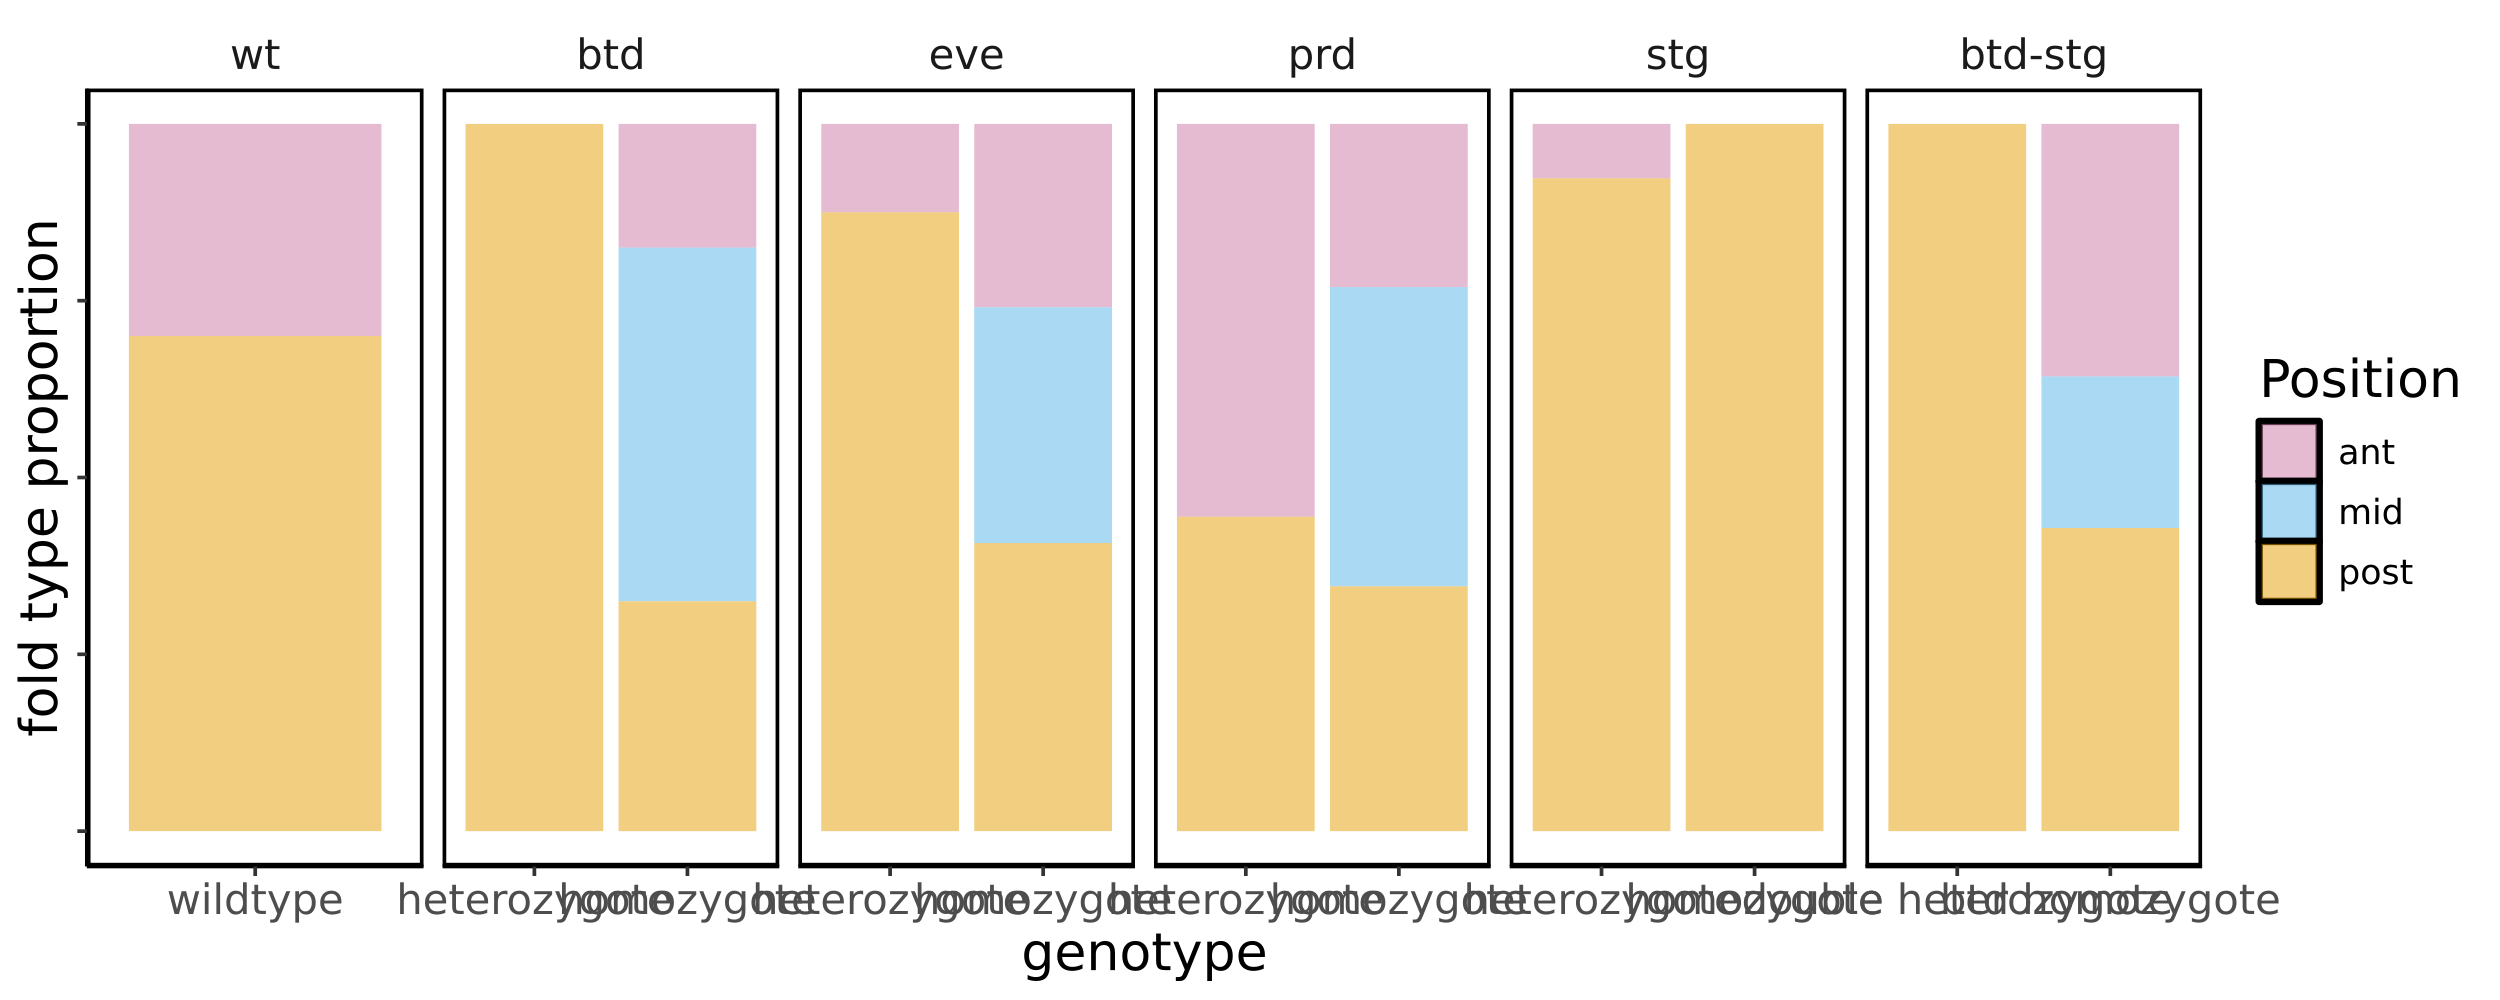
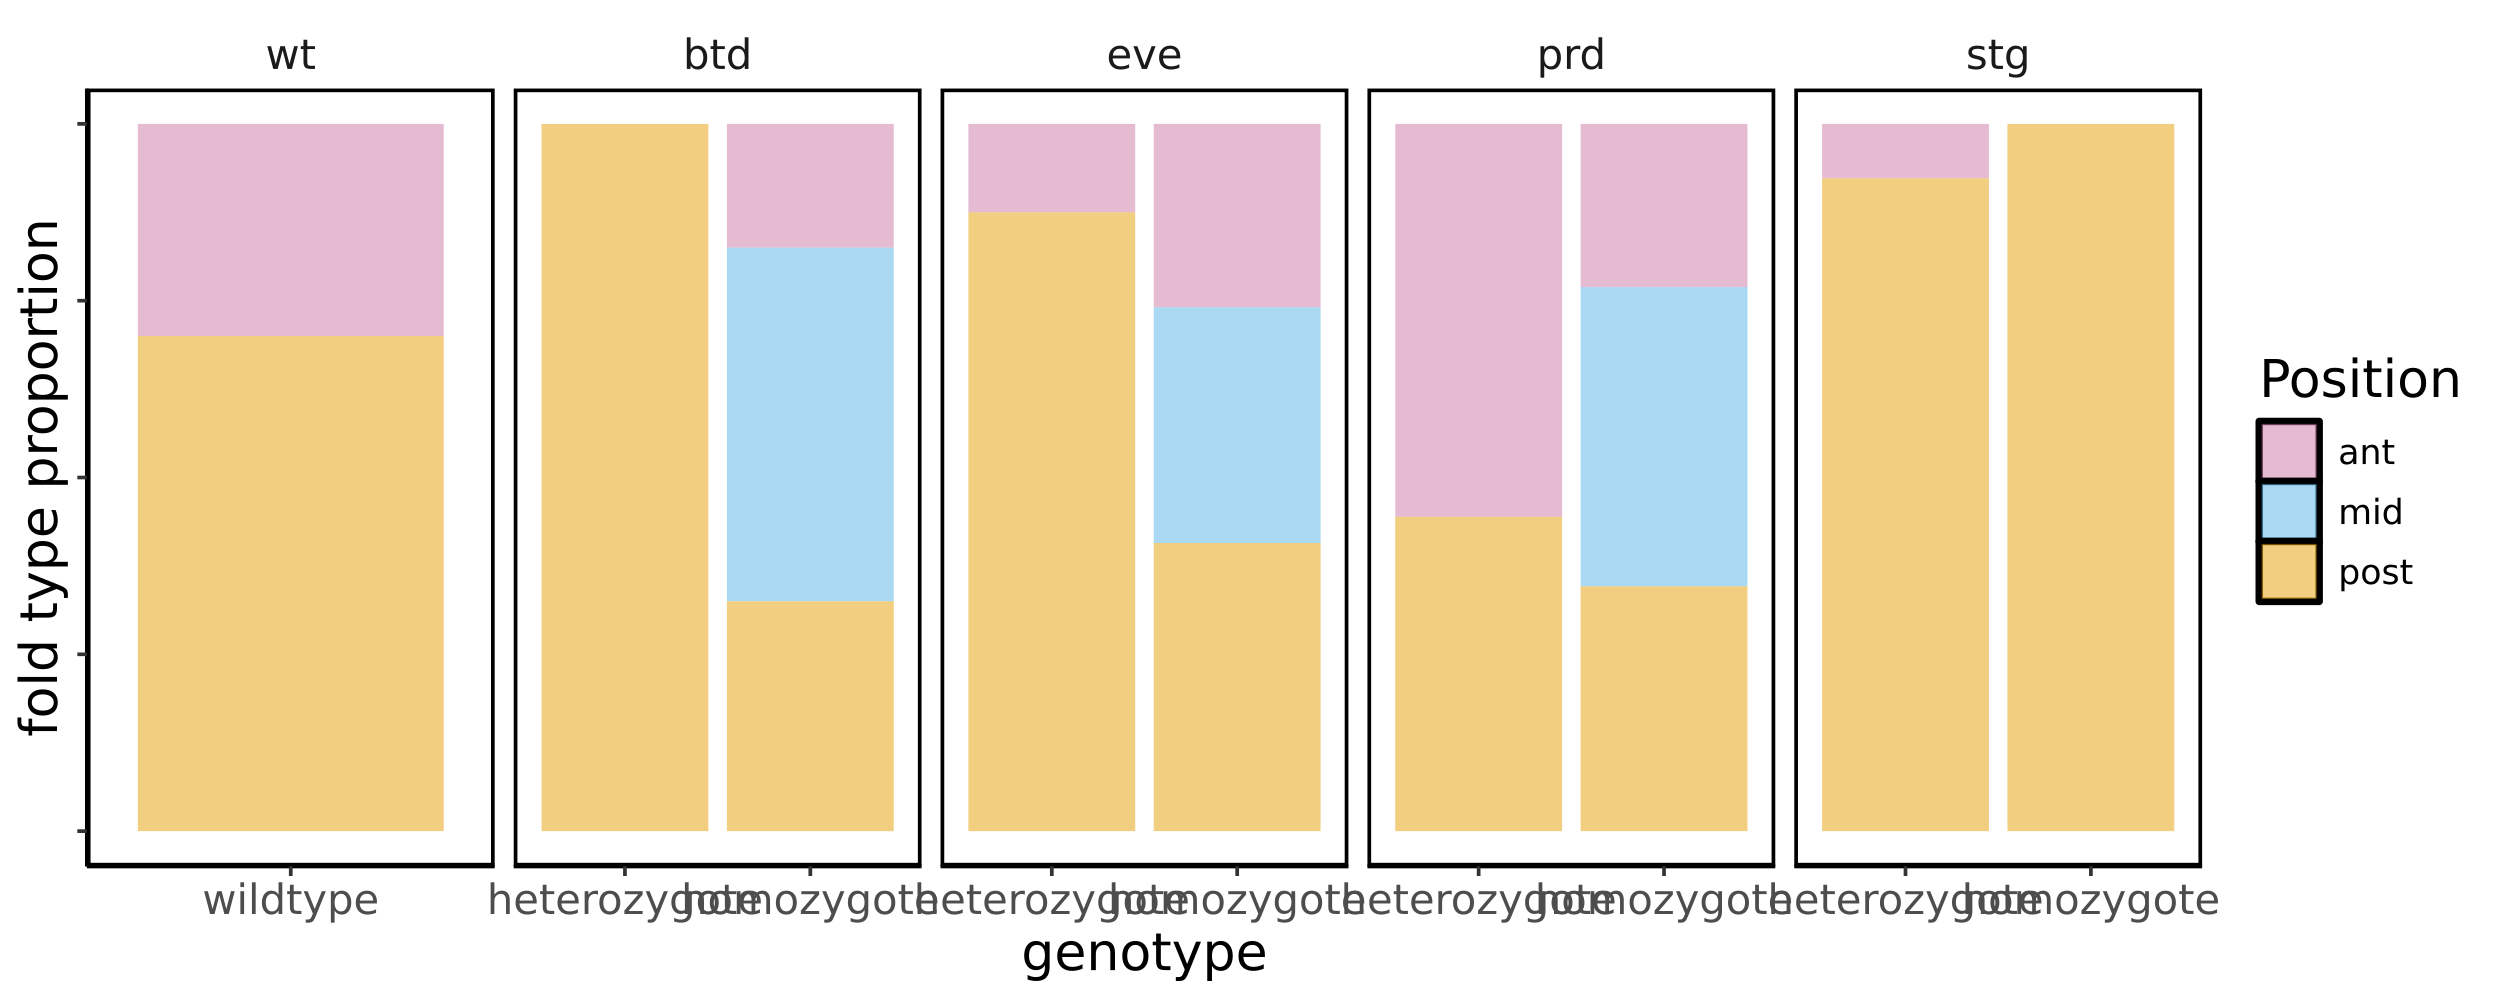
<svg xmlns="http://www.w3.org/2000/svg" class="svglite" width="720.00pt" height="288.00pt" viewBox="0 0 720.00 288.00">
  <defs>
    <style type="text/css">
    .svglite line, .svglite polyline, .svglite polygon, .svglite path, .svglite rect, .svglite circle {
      fill: none;
      stroke: #000000;
      stroke-linecap: round;
      stroke-linejoin: round;
      stroke-miterlimit: 10.00;
    }
    .svglite text {
      white-space: pre;
    }
  </style>
  </defs>
  <rect width="100%" height="100%" style="stroke: none; fill: #FFFFFF;" />
  <defs>
    <clipPath id="cpMC4wMHw3MjAuMDB8MC4wMHwyODguMDA=">
      <rect x="0.00" y="0.00" width="720.00" height="288.00" />
    </clipPath>
  </defs>
  <g clip-path="url(#cpMC4wMHw3MjAuMDB8MC4wMHwyODguMDA=)">
    <rect x="0" y="0.00" width="720.00" height="288.00" style="stroke-width: 1.07; stroke: #FFFFFF; fill: #FFFFFF;" />
  </g>
  <defs>
-     <clipPath id="cpMjUuMDF8MTIxLjk4fDI1LjQ5fDI0OS41NQ==">
-       <rect x="25.01" y="25.49" width="96.97" height="224.06" />
+     <clipPath id="cpMjUuMDF8MTQyLjQ3fDI1LjQ5fDI0OS41NQ==">
+       <rect x="25.01" y="25.49" width="117.46" height="224.06" />
    </clipPath>
  </defs>
-   <g clip-path="url(#cpMjUuMDF8MTIxLjk4fDI1LjQ5fDI0OS41NQ==)">
-     <rect x="25.01" y="25.49" width="96.97" height="224.06" style="stroke-width: 2.13; fill: #FFFFFF;" />
-     <rect x="37.13" y="35.68" width="72.73" height="61.11" style="stroke-width: 1.07; stroke: none; stroke-linecap: butt; stroke-linejoin: miter; fill: #CC79A7; fill-opacity: 0.50;" />
-     <rect x="37.13" y="96.78" width="72.73" height="142.58" style="stroke-width: 1.07; stroke: none; stroke-linecap: butt; stroke-linejoin: miter; fill: #E69F03; fill-opacity: 0.50;" />
+   <g clip-path="url(#cpMjUuMDF8MTQyLjQ3fDI1LjQ5fDI0OS41NQ==)">
+     <rect x="25.01" y="25.49" width="117.46" height="224.06" style="stroke-width: 2.13; fill: #FFFFFF;" />
+     <rect x="39.70" y="35.68" width="88.09" height="61.11" style="stroke-width: 1.07; stroke: none; stroke-linecap: butt; stroke-linejoin: miter; fill: #CC79A7; fill-opacity: 0.50;" />
+     <rect x="39.70" y="96.78" width="88.09" height="142.58" style="stroke-width: 1.07; stroke: none; stroke-linecap: butt; stroke-linejoin: miter; fill: #E69F03; fill-opacity: 0.50;" />
  </g>
  <g clip-path="url(#cpMC4wMHw3MjAuMDB8MC4wMHwyODguMDA=)">
</g>
  <defs>
-     <clipPath id="cpMTI3LjQ2fDIyNC40M3wyNS40OXwyNDkuNTU=">
-       <rect x="127.46" y="25.49" width="96.97" height="224.06" />
+     <clipPath id="cpMTQ3Ljk1fDI2NS40MHwyNS40OXwyNDkuNTU=">
+       <rect x="147.95" y="25.49" width="117.46" height="224.06" />
    </clipPath>
  </defs>
-   <g clip-path="url(#cpMTI3LjQ2fDIyNC40M3wyNS40OXwyNDkuNTU=)">
-     <rect x="127.46" y="25.49" width="96.97" height="224.06" style="stroke-width: 2.13; fill: #FFFFFF;" />
-     <rect x="134.07" y="35.68" width="39.67" height="203.69" style="stroke-width: 1.07; stroke: none; stroke-linecap: butt; stroke-linejoin: miter; fill: #E69F03; fill-opacity: 0.50;" />
-     <rect x="178.15" y="35.68" width="39.67" height="35.65" style="stroke-width: 1.07; stroke: none; stroke-linecap: butt; stroke-linejoin: miter; fill: #CC79A7; fill-opacity: 0.50;" />
-     <rect x="178.15" y="71.32" width="39.67" height="101.84" style="stroke-width: 1.07; stroke: none; stroke-linecap: butt; stroke-linejoin: miter; fill: #56B4E9; fill-opacity: 0.50;" />
-     <rect x="178.15" y="173.17" width="39.67" height="66.20" style="stroke-width: 1.07; stroke: none; stroke-linecap: butt; stroke-linejoin: miter; fill: #E69F03; fill-opacity: 0.50;" />
+   <g clip-path="url(#cpMTQ3Ljk1fDI2NS40MHwyNS40OXwyNDkuNTU=)">
+     <rect x="147.95" y="25.49" width="117.46" height="224.06" style="stroke-width: 2.13; fill: #FFFFFF;" />
+     <rect x="155.96" y="35.68" width="48.05" height="203.69" style="stroke-width: 1.07; stroke: none; stroke-linecap: butt; stroke-linejoin: miter; fill: #E69F03; fill-opacity: 0.50;" />
+     <rect x="209.35" y="35.68" width="48.05" height="35.65" style="stroke-width: 1.07; stroke: none; stroke-linecap: butt; stroke-linejoin: miter; fill: #CC79A7; fill-opacity: 0.50;" />
+     <rect x="209.35" y="71.32" width="48.05" height="101.84" style="stroke-width: 1.07; stroke: none; stroke-linecap: butt; stroke-linejoin: miter; fill: #56B4E9; fill-opacity: 0.50;" />
+     <rect x="209.35" y="173.17" width="48.05" height="66.20" style="stroke-width: 1.07; stroke: none; stroke-linecap: butt; stroke-linejoin: miter; fill: #E69F03; fill-opacity: 0.50;" />
  </g>
  <g clip-path="url(#cpMC4wMHw3MjAuMDB8MC4wMHwyODguMDA=)">
</g>
  <defs>
-     <clipPath id="cpMjI5LjkxfDMyNi44N3wyNS40OXwyNDkuNTU=">
-       <rect x="229.91" y="25.49" width="96.97" height="224.06" />
+     <clipPath id="cpMjcwLjg4fDM4OC4zNHwyNS40OXwyNDkuNTU=">
+       <rect x="270.88" y="25.49" width="117.46" height="224.06" />
    </clipPath>
  </defs>
-   <g clip-path="url(#cpMjI5LjkxfDMyNi44N3wyNS40OXwyNDkuNTU=)">
-     <rect x="229.91" y="25.49" width="96.97" height="224.06" style="stroke-width: 2.13; fill: #FFFFFF;" />
-     <rect x="236.52" y="35.68" width="39.67" height="25.46" style="stroke-width: 1.07; stroke: none; stroke-linecap: butt; stroke-linejoin: miter; fill: #CC79A7; fill-opacity: 0.50;" />
-     <rect x="236.52" y="61.14" width="39.67" height="178.23" style="stroke-width: 1.07; stroke: none; stroke-linecap: butt; stroke-linejoin: miter; fill: #E69F03; fill-opacity: 0.50;" />
-     <rect x="280.59" y="35.68" width="39.67" height="52.81" style="stroke-width: 1.07; stroke: none; stroke-linecap: butt; stroke-linejoin: miter; fill: #CC79A7; fill-opacity: 0.50;" />
-     <rect x="280.59" y="88.49" width="39.67" height="67.90" style="stroke-width: 1.07; stroke: none; stroke-linecap: butt; stroke-linejoin: miter; fill: #56B4E9; fill-opacity: 0.50;" />
-     <rect x="280.59" y="156.38" width="39.67" height="82.98" style="stroke-width: 1.07; stroke: none; stroke-linecap: butt; stroke-linejoin: miter; fill: #E69F03; fill-opacity: 0.50;" />
+   <g clip-path="url(#cpMjcwLjg4fDM4OC4zNHwyNS40OXwyNDkuNTU=)">
+     <rect x="270.88" y="25.49" width="117.46" height="224.06" style="stroke-width: 2.13; fill: #FFFFFF;" />
+     <rect x="278.89" y="35.68" width="48.05" height="25.46" style="stroke-width: 1.07; stroke: none; stroke-linecap: butt; stroke-linejoin: miter; fill: #CC79A7; fill-opacity: 0.50;" />
+     <rect x="278.89" y="61.14" width="48.05" height="178.23" style="stroke-width: 1.07; stroke: none; stroke-linecap: butt; stroke-linejoin: miter; fill: #E69F03; fill-opacity: 0.50;" />
+     <rect x="332.28" y="35.68" width="48.05" height="52.81" style="stroke-width: 1.07; stroke: none; stroke-linecap: butt; stroke-linejoin: miter; fill: #CC79A7; fill-opacity: 0.50;" />
+     <rect x="332.28" y="88.49" width="48.05" height="67.90" style="stroke-width: 1.07; stroke: none; stroke-linecap: butt; stroke-linejoin: miter; fill: #56B4E9; fill-opacity: 0.50;" />
+     <rect x="332.28" y="156.38" width="48.05" height="82.98" style="stroke-width: 1.07; stroke: none; stroke-linecap: butt; stroke-linejoin: miter; fill: #E69F03; fill-opacity: 0.50;" />
  </g>
  <g clip-path="url(#cpMC4wMHw3MjAuMDB8MC4wMHwyODguMDA=)">
</g>
  <defs>
-     <clipPath id="cpMzMyLjM1fDQyOS4zMnwyNS40OXwyNDkuNTU=">
-       <rect x="332.35" y="25.49" width="96.97" height="224.06" />
+     <clipPath id="cpMzkzLjgyfDUxMS4yOHwyNS40OXwyNDkuNTU=">
+       <rect x="393.82" y="25.49" width="117.46" height="224.06" />
    </clipPath>
  </defs>
-   <g clip-path="url(#cpMzMyLjM1fDQyOS4zMnwyNS40OXwyNDkuNTU=)">
-     <rect x="332.35" y="25.49" width="96.97" height="224.06" style="stroke-width: 2.13; fill: #FFFFFF;" />
-     <rect x="338.96" y="35.68" width="39.67" height="113.16" style="stroke-width: 1.07; stroke: none; stroke-linecap: butt; stroke-linejoin: miter; fill: #CC79A7; fill-opacity: 0.50;" />
-     <rect x="338.96" y="148.84" width="39.67" height="90.53" style="stroke-width: 1.07; stroke: none; stroke-linecap: butt; stroke-linejoin: miter; fill: #E69F03; fill-opacity: 0.50;" />
-     <rect x="383.04" y="35.68" width="39.67" height="47.00" style="stroke-width: 1.07; stroke: none; stroke-linecap: butt; stroke-linejoin: miter; fill: #CC79A7; fill-opacity: 0.50;" />
-     <rect x="383.04" y="82.68" width="39.67" height="86.18" style="stroke-width: 1.07; stroke: none; stroke-linecap: butt; stroke-linejoin: miter; fill: #56B4E9; fill-opacity: 0.50;" />
-     <rect x="383.04" y="168.86" width="39.67" height="70.51" style="stroke-width: 1.07; stroke: none; stroke-linecap: butt; stroke-linejoin: miter; fill: #E69F03; fill-opacity: 0.50;" />
+   <g clip-path="url(#cpMzkzLjgyfDUxMS4yOHwyNS40OXwyNDkuNTU=)">
+     <rect x="393.82" y="25.49" width="117.46" height="224.06" style="stroke-width: 2.13; fill: #FFFFFF;" />
+     <rect x="401.83" y="35.68" width="48.05" height="113.16" style="stroke-width: 1.07; stroke: none; stroke-linecap: butt; stroke-linejoin: miter; fill: #CC79A7; fill-opacity: 0.50;" />
+     <rect x="401.83" y="148.84" width="48.05" height="90.53" style="stroke-width: 1.07; stroke: none; stroke-linecap: butt; stroke-linejoin: miter; fill: #E69F03; fill-opacity: 0.50;" />
+     <rect x="455.22" y="35.68" width="48.05" height="47.00" style="stroke-width: 1.07; stroke: none; stroke-linecap: butt; stroke-linejoin: miter; fill: #CC79A7; fill-opacity: 0.50;" />
+     <rect x="455.22" y="82.68" width="48.05" height="86.18" style="stroke-width: 1.07; stroke: none; stroke-linecap: butt; stroke-linejoin: miter; fill: #56B4E9; fill-opacity: 0.50;" />
+     <rect x="455.22" y="168.86" width="48.05" height="70.51" style="stroke-width: 1.07; stroke: none; stroke-linecap: butt; stroke-linejoin: miter; fill: #E69F03; fill-opacity: 0.50;" />
  </g>
  <g clip-path="url(#cpMC4wMHw3MjAuMDB8MC4wMHwyODguMDA=)">
</g>
  <defs>
-     <clipPath id="cpNDM0LjgwfDUzMS43NnwyNS40OXwyNDkuNTU=">
-       <rect x="434.80" y="25.49" width="96.97" height="224.06" />
+     <clipPath id="cpNTE2Ljc1fDYzNC4yMXwyNS40OXwyNDkuNTU=">
+       <rect x="516.75" y="25.49" width="117.46" height="224.06" />
    </clipPath>
  </defs>
-   <g clip-path="url(#cpNDM0LjgwfDUzMS43NnwyNS40OXwyNDkuNTU=)">
-     <rect x="434.80" y="25.49" width="96.97" height="224.06" style="stroke-width: 2.13; fill: #FFFFFF;" />
-     <rect x="441.41" y="35.68" width="39.67" height="15.67" style="stroke-width: 1.07; stroke: none; stroke-linecap: butt; stroke-linejoin: miter; fill: #CC79A7; fill-opacity: 0.50;" />
-     <rect x="441.41" y="51.35" width="39.67" height="188.02" style="stroke-width: 1.07; stroke: none; stroke-linecap: butt; stroke-linejoin: miter; fill: #E69F03; fill-opacity: 0.50;" />
-     <rect x="485.49" y="35.68" width="39.67" height="203.69" style="stroke-width: 1.07; stroke: none; stroke-linecap: butt; stroke-linejoin: miter; fill: #E69F03; fill-opacity: 0.50;" />
+   <g clip-path="url(#cpNTE2Ljc1fDYzNC4yMXwyNS40OXwyNDkuNTU=)">
+     <rect x="516.75" y="25.49" width="117.46" height="224.06" style="stroke-width: 2.13; fill: #FFFFFF;" />
+     <rect x="524.76" y="35.68" width="48.05" height="15.67" style="stroke-width: 1.07; stroke: none; stroke-linecap: butt; stroke-linejoin: miter; fill: #CC79A7; fill-opacity: 0.50;" />
+     <rect x="524.76" y="51.35" width="48.05" height="188.02" style="stroke-width: 1.07; stroke: none; stroke-linecap: butt; stroke-linejoin: miter; fill: #E69F03; fill-opacity: 0.50;" />
+     <rect x="578.15" y="35.68" width="48.05" height="203.69" style="stroke-width: 1.07; stroke: none; stroke-linecap: butt; stroke-linejoin: miter; fill: #E69F03; fill-opacity: 0.50;" />
  </g>
  <g clip-path="url(#cpMC4wMHw3MjAuMDB8MC4wMHwyODguMDA=)">
</g>
  <defs>
-     <clipPath id="cpNTM3LjI0fDYzNC4yMXwyNS40OXwyNDkuNTU=">
-       <rect x="537.24" y="25.49" width="96.97" height="224.06" />
+     <clipPath id="cpMjUuMDF8MTQyLjQ3fDUuNDh8MjUuNDk=">
+       <rect x="25.01" y="5.48" width="117.46" height="20.01" />
    </clipPath>
  </defs>
-   <g clip-path="url(#cpNTM3LjI0fDYzNC4yMXwyNS40OXwyNDkuNTU=)">
-     <rect x="537.24" y="25.49" width="96.97" height="224.06" style="stroke-width: 2.13; fill: #FFFFFF;" />
-     <rect x="543.86" y="35.68" width="39.67" height="203.69" style="stroke-width: 1.07; stroke: none; stroke-linecap: butt; stroke-linejoin: miter; fill: #E69F03; fill-opacity: 0.50;" />
-     <rect x="587.93" y="35.68" width="39.67" height="72.75" style="stroke-width: 1.07; stroke: none; stroke-linecap: butt; stroke-linejoin: miter; fill: #CC79A7; fill-opacity: 0.50;" />
-     <rect x="587.93" y="108.42" width="39.67" height="43.65" style="stroke-width: 1.07; stroke: none; stroke-linecap: butt; stroke-linejoin: miter; fill: #56B4E9; fill-opacity: 0.50;" />
-     <rect x="587.93" y="152.07" width="39.67" height="87.29" style="stroke-width: 1.07; stroke: none; stroke-linecap: butt; stroke-linejoin: miter; fill: #E69F03; fill-opacity: 0.50;" />
+   <g clip-path="url(#cpMjUuMDF8MTQyLjQ3fDUuNDh8MjUuNDk=)">
+     <text x="83.74" y="19.86" text-anchor="middle" style="font-size: 12.00px;fill: #1A1A1A; font-family: &quot;DejaVu Sans&quot;;" textLength="14.52px" lengthAdjust="spacingAndGlyphs">wt</text>
  </g>
  <g clip-path="url(#cpMC4wMHw3MjAuMDB8MC4wMHwyODguMDA=)">
</g>
  <defs>
-     <clipPath id="cpMjUuMDF8MTIxLjk4fDUuNDh8MjUuNDk=">
-       <rect x="25.01" y="5.48" width="96.97" height="20.01" />
+     <clipPath id="cpMTQ3Ljk1fDI2NS40MHw1LjQ4fDI1LjQ5">
+       <rect x="147.95" y="5.48" width="117.46" height="20.01" />
    </clipPath>
  </defs>
-   <g clip-path="url(#cpMjUuMDF8MTIxLjk4fDUuNDh8MjUuNDk=)">
-     <text x="73.50" y="19.86" text-anchor="middle" style="font-size: 12.00px;fill: #1A1A1A; font-family: &quot;DejaVu Sans&quot;;" textLength="14.52px" lengthAdjust="spacingAndGlyphs">wt</text>
+   <g clip-path="url(#cpMTQ3Ljk1fDI2NS40MHw1LjQ4fDI1LjQ5)">
+     <text x="206.68" y="19.86" text-anchor="middle" style="font-size: 12.00px;fill: #1A1A1A; font-family: &quot;DejaVu Sans&quot;;" textLength="19.94px" lengthAdjust="spacingAndGlyphs">btd</text>
  </g>
  <g clip-path="url(#cpMC4wMHw3MjAuMDB8MC4wMHwyODguMDA=)">
</g>
  <defs>
-     <clipPath id="cpMTI3LjQ2fDIyNC40M3w1LjQ4fDI1LjQ5">
-       <rect x="127.46" y="5.48" width="96.97" height="20.01" />
+     <clipPath id="cpMjcwLjg4fDM4OC4zNHw1LjQ4fDI1LjQ5">
+       <rect x="270.88" y="5.48" width="117.46" height="20.01" />
    </clipPath>
  </defs>
-   <g clip-path="url(#cpMTI3LjQ2fDIyNC40M3w1LjQ4fDI1LjQ5)">
-     <text x="175.94" y="19.86" text-anchor="middle" style="font-size: 12.00px;fill: #1A1A1A; font-family: &quot;DejaVu Sans&quot;;" textLength="19.94px" lengthAdjust="spacingAndGlyphs">btd</text>
+   <g clip-path="url(#cpMjcwLjg4fDM4OC4zNHw1LjQ4fDI1LjQ5)">
+     <text x="329.61" y="19.86" text-anchor="middle" style="font-size: 12.00px;fill: #1A1A1A; font-family: &quot;DejaVu Sans&quot;;" textLength="21.88px" lengthAdjust="spacingAndGlyphs">eve</text>
  </g>
  <g clip-path="url(#cpMC4wMHw3MjAuMDB8MC4wMHwyODguMDA=)">
</g>
  <defs>
-     <clipPath id="cpMjI5LjkxfDMyNi44N3w1LjQ4fDI1LjQ5">
-       <rect x="229.91" y="5.48" width="96.97" height="20.01" />
+     <clipPath id="cpMzkzLjgyfDUxMS4yOHw1LjQ4fDI1LjQ5">
+       <rect x="393.82" y="5.48" width="117.46" height="20.01" />
    </clipPath>
  </defs>
-   <g clip-path="url(#cpMjI5LjkxfDMyNi44N3w1LjQ4fDI1LjQ5)">
-     <text x="278.39" y="19.86" text-anchor="middle" style="font-size: 12.00px;fill: #1A1A1A; font-family: &quot;DejaVu Sans&quot;;" textLength="21.88px" lengthAdjust="spacingAndGlyphs">eve</text>
+   <g clip-path="url(#cpMzkzLjgyfDUxMS4yOHw1LjQ4fDI1LjQ5)">
+     <text x="452.55" y="19.86" text-anchor="middle" style="font-size: 12.00px;fill: #1A1A1A; font-family: &quot;DejaVu Sans&quot;;" textLength="19.96px" lengthAdjust="spacingAndGlyphs">prd</text>
  </g>
  <g clip-path="url(#cpMC4wMHw3MjAuMDB8MC4wMHwyODguMDA=)">
</g>
  <defs>
-     <clipPath id="cpMzMyLjM1fDQyOS4zMnw1LjQ4fDI1LjQ5">
-       <rect x="332.35" y="5.48" width="96.97" height="20.01" />
+     <clipPath id="cpNTE2Ljc1fDYzNC4yMXw1LjQ4fDI1LjQ5">
+       <rect x="516.75" y="5.48" width="117.46" height="20.01" />
    </clipPath>
  </defs>
-   <g clip-path="url(#cpMzMyLjM1fDQyOS4zMnw1LjQ4fDI1LjQ5)">
-     <text x="380.84" y="19.86" text-anchor="middle" style="font-size: 12.00px;fill: #1A1A1A; font-family: &quot;DejaVu Sans&quot;;" textLength="19.96px" lengthAdjust="spacingAndGlyphs">prd</text>
+   <g clip-path="url(#cpNTE2Ljc1fDYzNC4yMXw1LjQ4fDI1LjQ5)">
+     <text x="575.48" y="19.86" text-anchor="middle" style="font-size: 12.00px;fill: #1A1A1A; font-family: &quot;DejaVu Sans&quot;;" textLength="18.58px" lengthAdjust="spacingAndGlyphs">stg</text>
  </g>
  <g clip-path="url(#cpMC4wMHw3MjAuMDB8MC4wMHwyODguMDA=)">
- </g>
-   <defs>
-     <clipPath id="cpNDM0LjgwfDUzMS43Nnw1LjQ4fDI1LjQ5">
-       <rect x="434.80" y="5.48" width="96.97" height="20.01" />
-     </clipPath>
-   </defs>
-   <g clip-path="url(#cpNDM0LjgwfDUzMS43Nnw1LjQ4fDI1LjQ5)">
-     <text x="483.28" y="19.86" text-anchor="middle" style="font-size: 12.00px;fill: #1A1A1A; font-family: &quot;DejaVu Sans&quot;;" textLength="18.58px" lengthAdjust="spacingAndGlyphs">stg</text>
-   </g>
-   <g clip-path="url(#cpMC4wMHw3MjAuMDB8MC4wMHwyODguMDA=)">
- </g>
-   <defs>
-     <clipPath id="cpNTM3LjI0fDYzNC4yMXw1LjQ4fDI1LjQ5">
-       <rect x="537.24" y="5.48" width="96.97" height="20.01" />
-     </clipPath>
-   </defs>
-   <g clip-path="url(#cpNTM3LjI0fDYzNC4yMXw1LjQ4fDI1LjQ5)">
-     <text x="585.73" y="19.86" text-anchor="middle" style="font-size: 12.00px;fill: #1A1A1A; font-family: &quot;DejaVu Sans&quot;;" textLength="42.86px" lengthAdjust="spacingAndGlyphs">btd-stg</text>
-   </g>
-   <g clip-path="url(#cpMC4wMHw3MjAuMDB8MC4wMHwyODguMDA=)">
-     <polyline points="25.01,249.55 121.98,249.55 " style="stroke-width: 1.07; stroke-linecap: butt;" />
-     <polyline points="73.50,252.29 73.50,249.55 " style="stroke-width: 1.07; stroke: #333333; stroke-linecap: butt;" />
-     <text x="73.50" y="263.23" text-anchor="middle" style="font-size: 12.00px;fill: #4D4D4D; font-family: &quot;DejaVu Sans&quot;;" textLength="50.92px" lengthAdjust="spacingAndGlyphs">wildtype</text>
-     <polyline points="127.46,249.55 224.43,249.55 " style="stroke-width: 1.07; stroke-linecap: butt;" />
-     <polyline points="153.90,252.29 153.90,249.55 " style="stroke-width: 1.07; stroke: #333333; stroke-linecap: butt;" />
-     <polyline points="197.98,252.29 197.98,249.55 " style="stroke-width: 1.07; stroke: #333333; stroke-linecap: butt;" />
-     <text x="153.90" y="263.23" text-anchor="middle" style="font-size: 12.00px;fill: #4D4D4D; font-family: &quot;DejaVu Sans&quot;;" textLength="79.57px" lengthAdjust="spacingAndGlyphs">heterozygote</text>
-     <text x="197.98" y="263.23" text-anchor="middle" style="font-size: 12.00px;fill: #4D4D4D; font-family: &quot;DejaVu Sans&quot;;" textLength="74.46px" lengthAdjust="spacingAndGlyphs">homozygote</text>
-     <polyline points="229.91,249.55 326.87,249.55 " style="stroke-width: 1.07; stroke-linecap: butt;" />
-     <polyline points="256.35,252.29 256.35,249.55 " style="stroke-width: 1.07; stroke: #333333; stroke-linecap: butt;" />
-     <polyline points="300.43,252.29 300.43,249.55 " style="stroke-width: 1.07; stroke: #333333; stroke-linecap: butt;" />
-     <text x="256.35" y="263.23" text-anchor="middle" style="font-size: 12.00px;fill: #4D4D4D; font-family: &quot;DejaVu Sans&quot;;" textLength="79.57px" lengthAdjust="spacingAndGlyphs">heterozygote</text>
-     <text x="300.43" y="263.23" text-anchor="middle" style="font-size: 12.00px;fill: #4D4D4D; font-family: &quot;DejaVu Sans&quot;;" textLength="74.46px" lengthAdjust="spacingAndGlyphs">homozygote</text>
-     <polyline points="332.35,249.55 429.32,249.55 " style="stroke-width: 1.07; stroke-linecap: butt;" />
-     <polyline points="358.80,252.29 358.80,249.55 " style="stroke-width: 1.07; stroke: #333333; stroke-linecap: butt;" />
-     <polyline points="402.87,252.29 402.87,249.55 " style="stroke-width: 1.07; stroke: #333333; stroke-linecap: butt;" />
-     <text x="358.80" y="263.23" text-anchor="middle" style="font-size: 12.00px;fill: #4D4D4D; font-family: &quot;DejaVu Sans&quot;;" textLength="79.57px" lengthAdjust="spacingAndGlyphs">heterozygote</text>
-     <text x="402.87" y="263.23" text-anchor="middle" style="font-size: 12.00px;fill: #4D4D4D; font-family: &quot;DejaVu Sans&quot;;" textLength="74.46px" lengthAdjust="spacingAndGlyphs">homozygote</text>
-     <polyline points="434.80,249.55 531.76,249.55 " style="stroke-width: 1.07; stroke-linecap: butt;" />
-     <polyline points="461.24,252.29 461.24,249.55 " style="stroke-width: 1.07; stroke: #333333; stroke-linecap: butt;" />
-     <polyline points="505.32,252.29 505.32,249.55 " style="stroke-width: 1.07; stroke: #333333; stroke-linecap: butt;" />
-     <text x="461.24" y="263.23" text-anchor="middle" style="font-size: 12.00px;fill: #4D4D4D; font-family: &quot;DejaVu Sans&quot;;" textLength="79.57px" lengthAdjust="spacingAndGlyphs">heterozygote</text>
-     <text x="505.32" y="263.23" text-anchor="middle" style="font-size: 12.00px;fill: #4D4D4D; font-family: &quot;DejaVu Sans&quot;;" textLength="74.46px" lengthAdjust="spacingAndGlyphs">homozygote</text>
-     <polyline points="537.24,249.55 634.21,249.55 " style="stroke-width: 1.07; stroke-linecap: butt;" />
-     <polyline points="563.69,252.29 563.69,249.55 " style="stroke-width: 1.07; stroke: #333333; stroke-linecap: butt;" />
-     <polyline points="607.77,252.29 607.77,249.55 " style="stroke-width: 1.07; stroke: #333333; stroke-linecap: butt;" />
-     <text x="563.69" y="263.23" text-anchor="middle" style="font-size: 12.00px;fill: #4D4D4D; font-family: &quot;DejaVu Sans&quot;;" textLength="124.29px" lengthAdjust="spacingAndGlyphs">double heterozygote</text>
-     <text x="607.77" y="263.23" text-anchor="middle" style="font-size: 12.00px;fill: #4D4D4D; font-family: &quot;DejaVu Sans&quot;;" textLength="98.22px" lengthAdjust="spacingAndGlyphs">btd homozygote</text>
+     <polyline points="25.01,249.55 142.47,249.55 " style="stroke-width: 1.07; stroke-linecap: butt;" />
+     <polyline points="83.74,252.29 83.74,249.55 " style="stroke-width: 1.07; stroke: #333333; stroke-linecap: butt;" />
+     <text x="83.74" y="263.23" text-anchor="middle" style="font-size: 12.00px;fill: #4D4D4D; font-family: &quot;DejaVu Sans&quot;;" textLength="50.92px" lengthAdjust="spacingAndGlyphs">wildtype</text>
+     <polyline points="147.95,249.55 265.40,249.55 " style="stroke-width: 1.07; stroke-linecap: butt;" />
+     <polyline points="179.98,252.29 179.98,249.55 " style="stroke-width: 1.07; stroke: #333333; stroke-linecap: butt;" />
+     <polyline points="233.37,252.29 233.37,249.55 " style="stroke-width: 1.07; stroke: #333333; stroke-linecap: butt;" />
+     <text x="179.98" y="263.23" text-anchor="middle" style="font-size: 12.00px;fill: #4D4D4D; font-family: &quot;DejaVu Sans&quot;;" textLength="79.57px" lengthAdjust="spacingAndGlyphs">heterozygote</text>
+     <text x="233.37" y="263.23" text-anchor="middle" style="font-size: 12.00px;fill: #4D4D4D; font-family: &quot;DejaVu Sans&quot;;" textLength="74.46px" lengthAdjust="spacingAndGlyphs">homozygote</text>
+     <polyline points="270.88,249.55 388.34,249.55 " style="stroke-width: 1.07; stroke-linecap: butt;" />
+     <polyline points="302.92,252.29 302.92,249.55 " style="stroke-width: 1.07; stroke: #333333; stroke-linecap: butt;" />
+     <polyline points="356.31,252.29 356.31,249.55 " style="stroke-width: 1.07; stroke: #333333; stroke-linecap: butt;" />
+     <text x="302.92" y="263.23" text-anchor="middle" style="font-size: 12.00px;fill: #4D4D4D; font-family: &quot;DejaVu Sans&quot;;" textLength="79.57px" lengthAdjust="spacingAndGlyphs">heterozygote</text>
+     <text x="356.31" y="263.23" text-anchor="middle" style="font-size: 12.00px;fill: #4D4D4D; font-family: &quot;DejaVu Sans&quot;;" textLength="74.46px" lengthAdjust="spacingAndGlyphs">homozygote</text>
+     <polyline points="393.82,249.55 511.28,249.55 " style="stroke-width: 1.07; stroke-linecap: butt;" />
+     <polyline points="425.85,252.29 425.85,249.55 " style="stroke-width: 1.07; stroke: #333333; stroke-linecap: butt;" />
+     <polyline points="479.24,252.29 479.24,249.55 " style="stroke-width: 1.07; stroke: #333333; stroke-linecap: butt;" />
+     <text x="425.85" y="263.23" text-anchor="middle" style="font-size: 12.00px;fill: #4D4D4D; font-family: &quot;DejaVu Sans&quot;;" textLength="79.57px" lengthAdjust="spacingAndGlyphs">heterozygote</text>
+     <text x="479.24" y="263.23" text-anchor="middle" style="font-size: 12.00px;fill: #4D4D4D; font-family: &quot;DejaVu Sans&quot;;" textLength="74.46px" lengthAdjust="spacingAndGlyphs">homozygote</text>
+     <polyline points="516.75,249.55 634.21,249.55 " style="stroke-width: 1.07; stroke-linecap: butt;" />
+     <polyline points="548.79,252.29 548.79,249.55 " style="stroke-width: 1.07; stroke: #333333; stroke-linecap: butt;" />
+     <polyline points="602.18,252.29 602.18,249.55 " style="stroke-width: 1.07; stroke: #333333; stroke-linecap: butt;" />
+     <text x="548.79" y="263.23" text-anchor="middle" style="font-size: 12.00px;fill: #4D4D4D; font-family: &quot;DejaVu Sans&quot;;" textLength="79.57px" lengthAdjust="spacingAndGlyphs">heterozygote</text>
+     <text x="602.18" y="263.23" text-anchor="middle" style="font-size: 12.00px;fill: #4D4D4D; font-family: &quot;DejaVu Sans&quot;;" textLength="74.46px" lengthAdjust="spacingAndGlyphs">homozygote</text>
    <polyline points="25.01,249.55 25.01,25.49 " style="stroke-width: 1.07; stroke-linecap: butt;" />
    <polyline points="22.27,239.36 25.01,239.36 " style="stroke-width: 1.07; stroke: #333333; stroke-linecap: butt;" />
    <polyline points="22.27,188.44 25.01,188.44 " style="stroke-width: 1.07; stroke: #333333; stroke-linecap: butt;" />
    <polyline points="22.27,137.52 25.01,137.52 " style="stroke-width: 1.07; stroke: #333333; stroke-linecap: butt;" />
    <polyline points="22.27,86.60 25.01,86.60 " style="stroke-width: 1.07; stroke: #333333; stroke-linecap: butt;" />
    <polyline points="22.27,35.68 25.01,35.68 " style="stroke-width: 1.07; stroke: #333333; stroke-linecap: butt;" />
    <text x="329.61" y="279.40" text-anchor="middle" style="font-size: 15.00px; font-family: &quot;DejaVu Sans&quot;;" textLength="70.93px" lengthAdjust="spacingAndGlyphs">genotype</text>
    <text transform="translate(16.42,137.52) rotate(-90)" text-anchor="middle" style="font-size: 15.00px; font-family: &quot;DejaVu Sans&quot;;" textLength="149.28px" lengthAdjust="spacingAndGlyphs">fold type proportion</text>
    <rect x="645.17" y="96.35" width="69.35" height="82.33" style="stroke-width: 1.07; stroke: none; fill: #FFFFFF;" />
    <text x="650.65" y="114.33" style="font-size: 15.00px; font-family: &quot;DejaVu Sans&quot;;" textLength="58.39px" lengthAdjust="spacingAndGlyphs">Position</text>
    <rect x="650.65" y="121.37" width="17.28" height="17.28" style="stroke-width: 2.13; fill: #FFFFFF;" />
    <rect x="651.36" y="122.08" width="15.86" height="15.86" style="stroke-width: 1.07; stroke: none; stroke-linecap: butt; stroke-linejoin: miter; fill: #CC79A7; fill-opacity: 0.50;" />
    <rect x="650.65" y="138.65" width="17.28" height="17.28" style="stroke-width: 2.13; fill: #FFFFFF;" />
    <rect x="651.36" y="139.36" width="15.86" height="15.86" style="stroke-width: 1.07; stroke: none; stroke-linecap: butt; stroke-linejoin: miter; fill: #56B4E9; fill-opacity: 0.50;" />
    <rect x="650.65" y="155.93" width="17.28" height="17.28" style="stroke-width: 2.13; fill: #FFFFFF;" />
    <rect x="651.36" y="156.64" width="15.86" height="15.86" style="stroke-width: 1.07; stroke: none; stroke-linecap: butt; stroke-linejoin: miter; fill: #E69F03; fill-opacity: 0.50;" />
    <text x="673.41" y="133.65" style="font-size: 10.00px; font-family: &quot;DejaVu Sans&quot;;" textLength="16.39px" lengthAdjust="spacingAndGlyphs">ant</text>
    <text x="673.41" y="150.93" style="font-size: 10.00px; font-family: &quot;DejaVu Sans&quot;;" textLength="18.87px" lengthAdjust="spacingAndGlyphs">mid</text>
    <text x="673.41" y="168.21" style="font-size: 10.00px; font-family: &quot;DejaVu Sans&quot;;" textLength="21.61px" lengthAdjust="spacingAndGlyphs">post</text>
  </g>
</svg>
